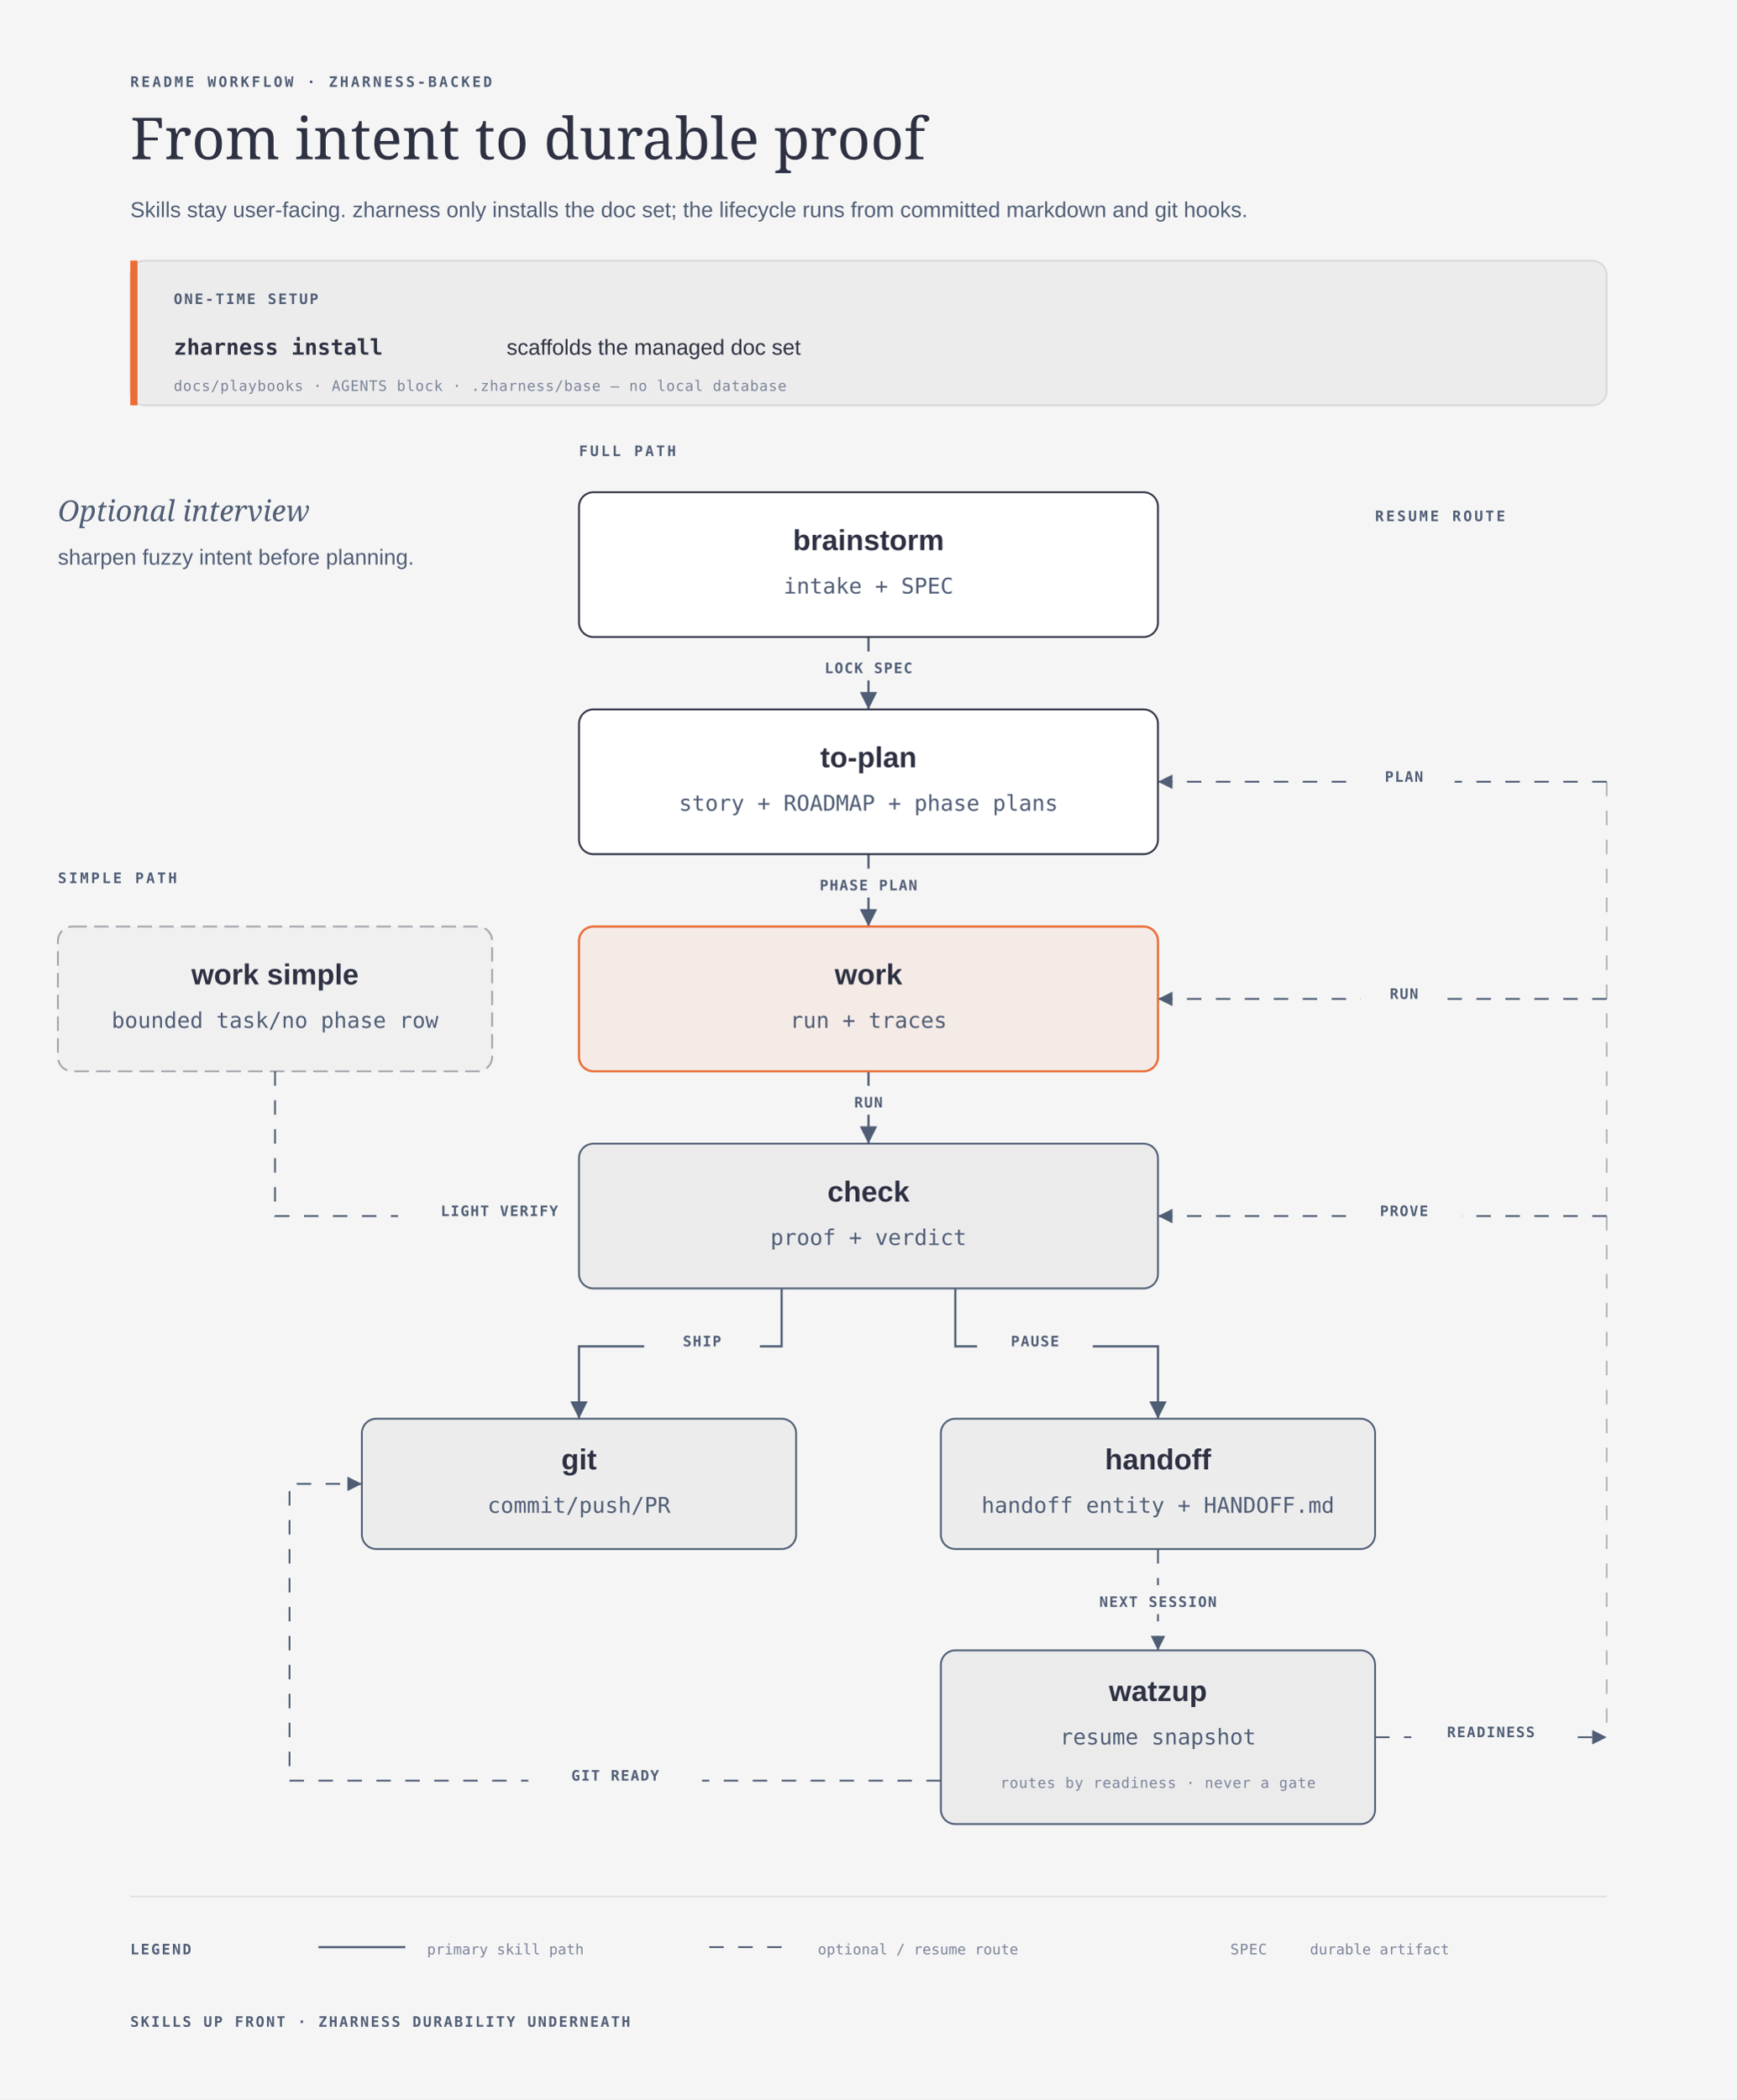
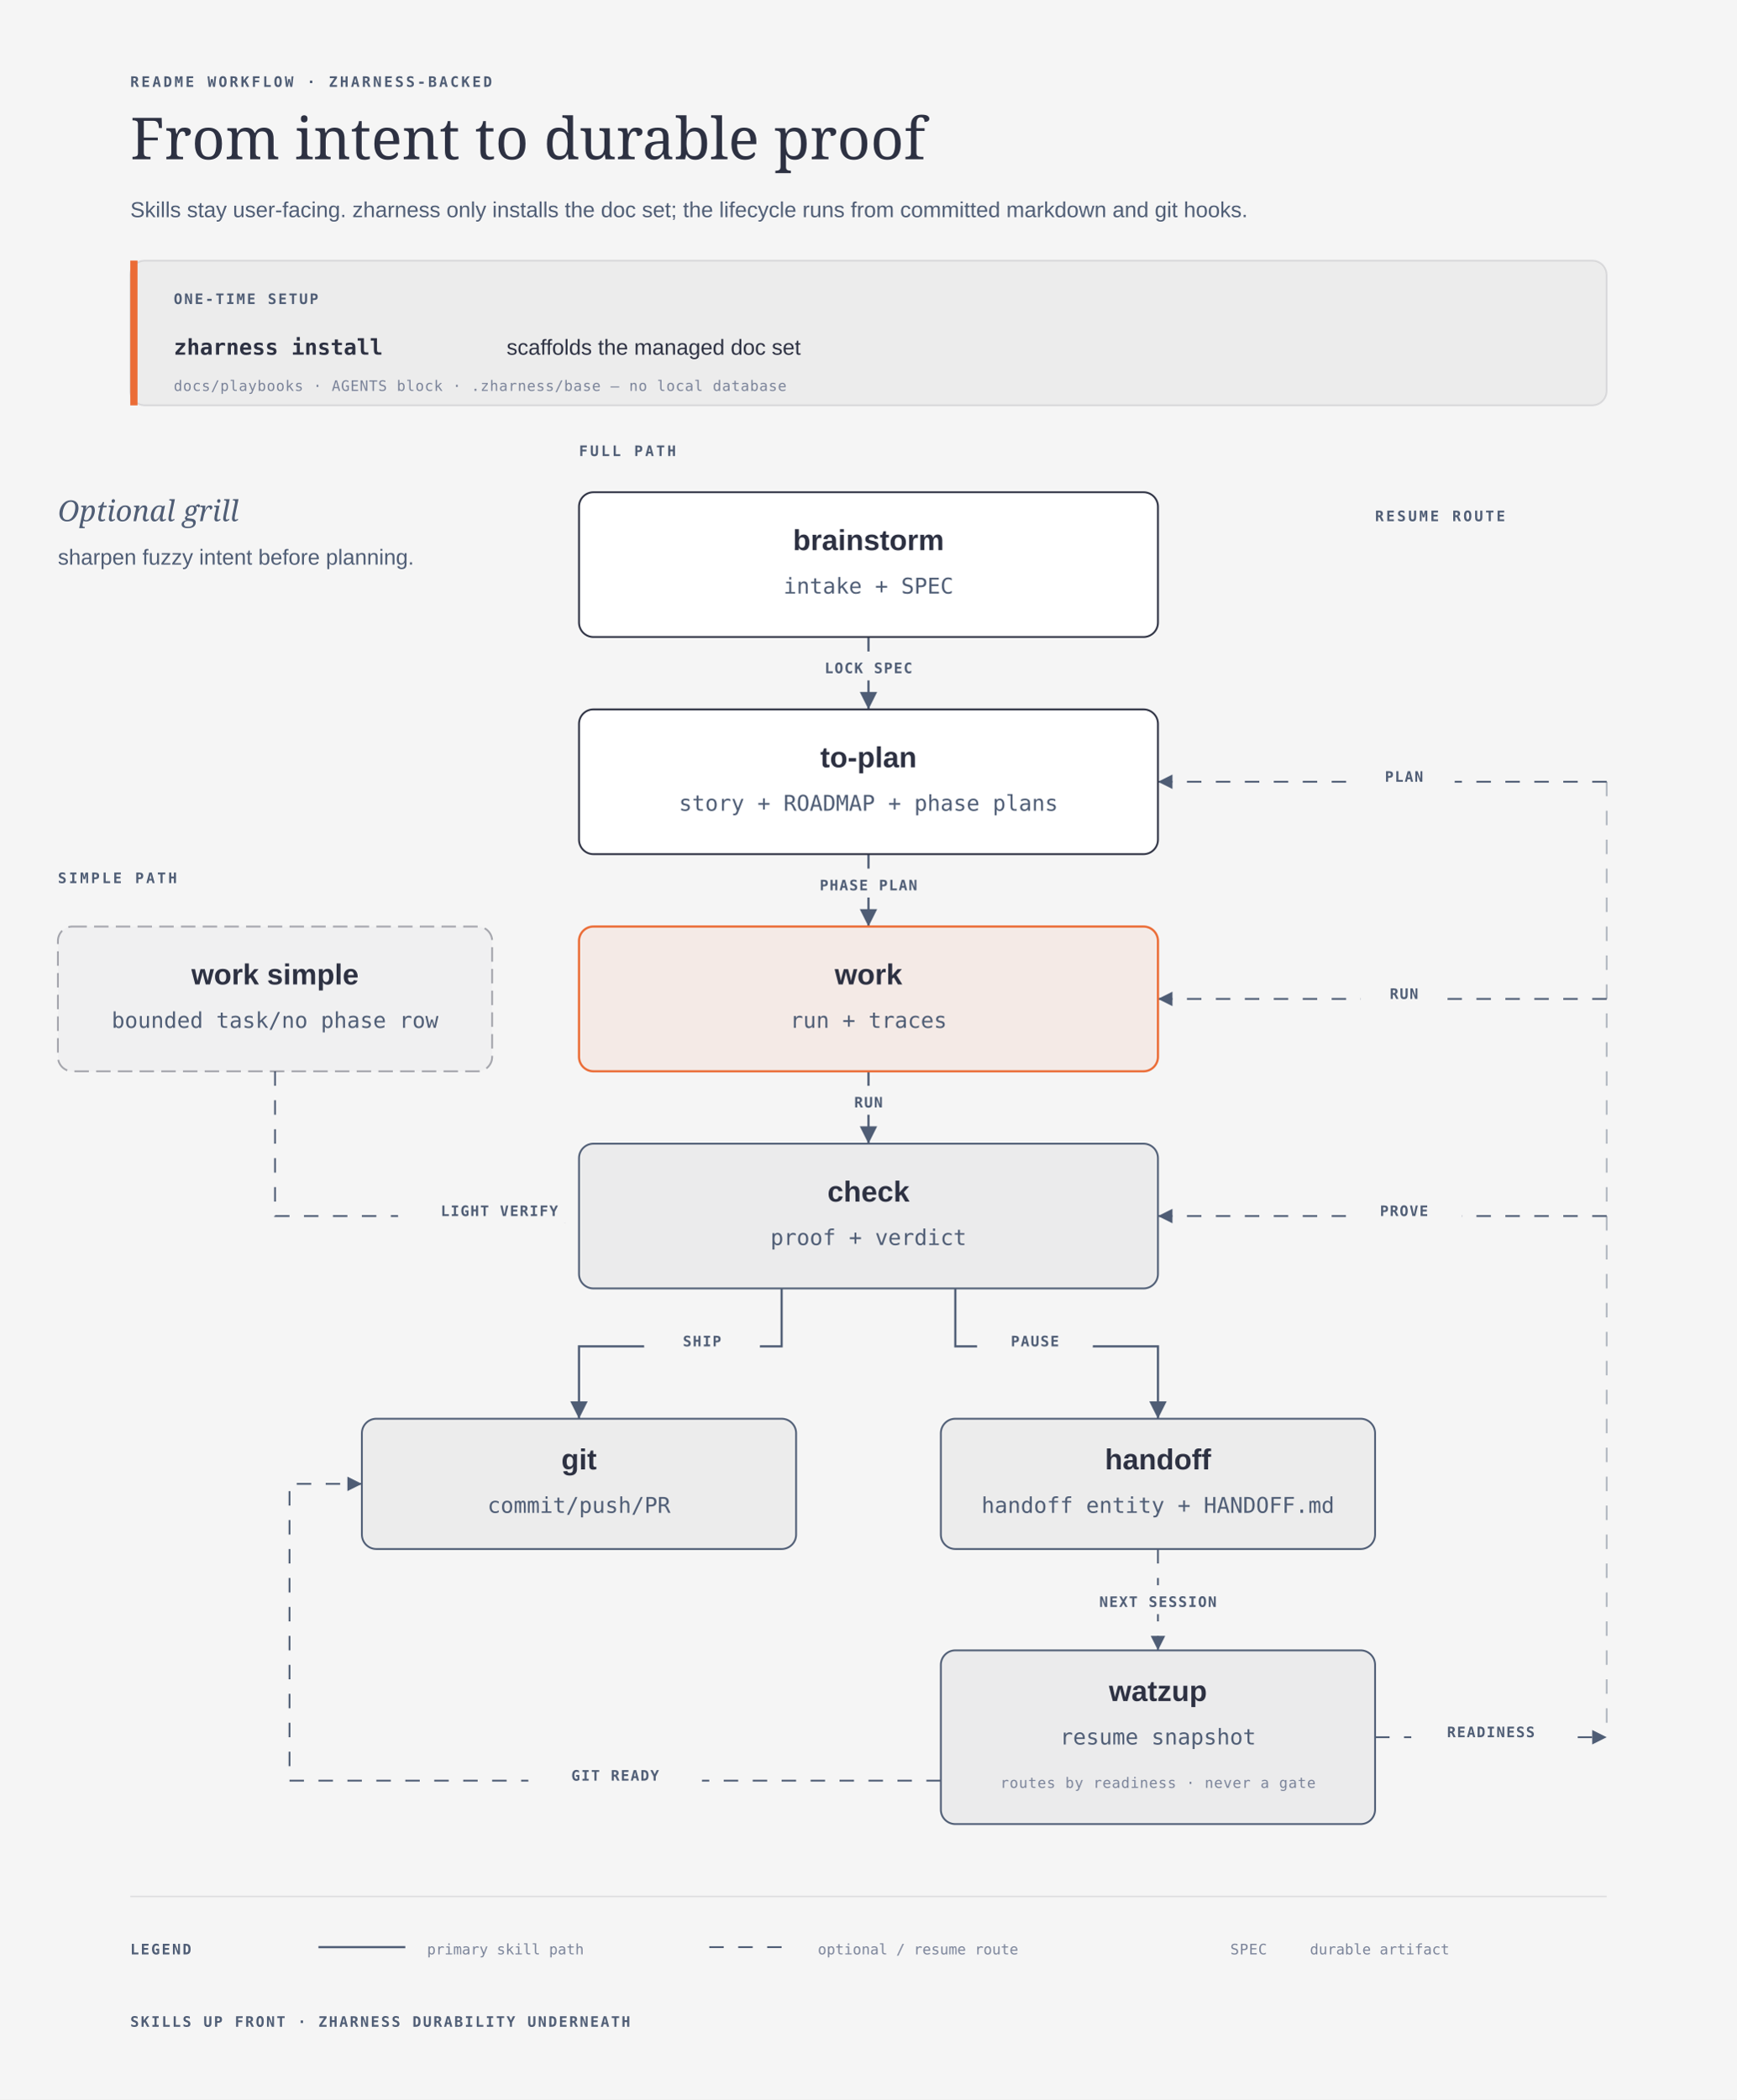
<svg xmlns="http://www.w3.org/2000/svg" width="960" height="1160" viewBox="0 0 960 1160" fill="none" role="img" aria-labelledby="diagram-title diagram-desc">
  <defs>
    <marker id="arrow" markerWidth="8" markerHeight="8" refX="8" refY="4" orient="auto" markerUnits="strokeWidth">
      <path d="M0 0 L8 4 L0 8 Z" fill="#4f5d75" />
    </marker>
    <marker id="arrow-accent" markerWidth="8" markerHeight="8" refX="8" refY="4" orient="auto" markerUnits="strokeWidth">
      <path d="M0 0 L8 4 L0 8 Z" fill="#eb6c36" />
    </marker>
    <marker id="arrow-link" markerWidth="8" markerHeight="8" refX="8" refY="4" orient="auto" markerUnits="strokeWidth">
      <path d="M0 0 L8 4 L0 8 Z" fill="#2e5aa8" />
    </marker>
    <style>
      .title { font: 400 32px 'Instrument Serif', Georgia, serif; fill: #2d3142; }
      .subtitle { font: 400 12px 'Geist', Arial, sans-serif; fill: #4f5d75; }
      .eyebrow { font: 600 8px 'Geist Mono', monospace; fill: #4f5d75; letter-spacing: 0.16em; }
      .setup-label { font: 600 8px 'Geist Mono', monospace; fill: #4f5d75; letter-spacing: 0.12em; }
      .setup-command { font: 600 12px 'Geist Mono', monospace; fill: #2d3142; }
      .setup-copy { font: 500 12px 'Geist', Arial, sans-serif; fill: #2d3142; }
      .node-label { font: 600 16px 'Geist', Arial, sans-serif; fill: #2d3142; }
      .node-sublabel { font: 500 12px 'Geist Mono', monospace; fill: #4f5d75; }
      .node-note { font: 500 8px 'Geist Mono', monospace; fill: #7a8399; letter-spacing: 0.04em; }
      .arrow-label { font: 600 8px 'Geist Mono', monospace; fill: #4f5d75; letter-spacing: 0.08em; }
      .callout { font: italic 400 16px 'Instrument Serif', Georgia, serif; fill: #4f5d75; }
      .legend { font: 600 8px 'Geist Mono', monospace; fill: #4f5d75; letter-spacing: 0.12em; }
      .legend-copy { font: 500 8px 'Geist Mono', monospace; fill: #7a8399; }
      .primary-arrow { stroke: #4f5d75; stroke-width: 1.2; fill: none; marker-end: url(#arrow); }
      .route-arrow { stroke: #4f5d75; stroke-width: 1; fill: none; stroke-dasharray: 8 8; marker-end: url(#arrow); }
      .route-rail { stroke: rgba(79,93,117,0.40); stroke-width: 1; stroke-dasharray: 8 8; }
      .node-mask { fill: #f5f5f5; }
      .node-box { fill: #ffffff; stroke: #2d3142; stroke-width: 1; }
      .node-soft { fill: rgba(45,49,66,0.05); stroke: #4f5d75; stroke-width: 1; }
      .node-terminal { fill: #ececec; stroke: #4f5d75; stroke-width: 1; }
      .node-optional { fill: rgba(45,49,66,0.02); stroke: rgba(45,49,66,0.40); stroke-width: 1; stroke-dasharray: 8 4; }
      .node-focal { fill: rgba(235,108,54,0.08); stroke: #eb6c36; stroke-width: 1.2; }
    </style>
  </defs>
  <rect width="960" height="1160" fill="#f5f5f5" />
  <text x="72" y="48" class="eyebrow">README WORKFLOW · ZHARNESS-BACKED</text>
  <text x="72" y="88" class="title">From intent to durable proof</text>
  <text x="72" y="120" class="subtitle">Skills stay user-facing. zharness only installs the doc set; the lifecycle runs from committed markdown and git hooks.</text>
  <rect x="72" y="144" width="816" height="80" rx="8" fill="#ececec" stroke="rgba(45,49,66,0.12)" stroke-width="1" />
  <rect x="72" y="144" width="4" height="80" fill="#eb6c36" />
  <text x="96" y="168" class="setup-label">ONE-TIME SETUP</text>
  <text x="96" y="196" class="setup-command">zharness install</text>
  <text x="280" y="196" class="setup-copy">scaffolds the managed doc set</text>
  <text x="96" y="216" class="node-note">docs/playbooks · AGENTS block · .zharness/base — no local database</text>
  <text x="320" y="252" class="eyebrow">FULL PATH</text>
-   <text x="32" y="288" class="callout">Optional interview</text>
+   <text x="32" y="288" class="callout">Optional grill</text>
  <text x="32" y="312" class="subtitle">sharpen fuzzy intent before planning.</text>
  <text x="760" y="288" class="eyebrow">RESUME ROUTE</text>
  <text x="32" y="488" class="eyebrow">SIMPLE PATH</text>
  <g id="arrows">
    <path data-arrow="brainstorm-to-to-plan" class="primary-arrow" d="M480 352 V392" />
    <path data-arrow="to-plan-to-work" class="primary-arrow" d="M480 472 V512" />
    <path data-arrow="work-to-check" class="primary-arrow" d="M480 592 V632" />
    <path data-arrow="check-to-git" class="primary-arrow" d="M432 712 V744 H320 V784" />
    <path data-arrow="check-to-handoff" class="primary-arrow" d="M528 712 V744 H640 V784" />
    <path data-arrow="handoff-to-watzup" class="route-arrow" d="M640 856 V912" />
    <path data-arrow="watzup-to-readiness-rail" class="route-arrow" d="M760 960 H888" />
    <line class="route-rail" x1="888" y1="432" x2="888" y2="960" />
    <path data-arrow="readiness-to-to-plan" class="route-arrow" d="M888 432 H640" />
    <path data-arrow="readiness-to-work" class="route-arrow" d="M888 552 H640" />
    <path data-arrow="readiness-to-check" class="route-arrow" d="M888 672 H640" />
    <path data-arrow="watzup-to-git" class="route-arrow" d="M520 984 H160 V820 H200" />
    <path data-arrow="work-simple-to-check" class="route-arrow" d="M152 592 V672 H320" />
  </g>
  <g id="arrow-labels">
    <rect x="440" y="360" width="80" height="16" rx="4" fill="#f5f5f5" />
    <text x="480" y="372" class="arrow-label" text-anchor="middle">LOCK SPEC</text>
    <rect x="436" y="480" width="88" height="16" rx="4" fill="#f5f5f5" />
    <text x="480" y="492" class="arrow-label" text-anchor="middle">PHASE PLAN</text>
    <rect x="452" y="600" width="56" height="16" rx="4" fill="#f5f5f5" />
    <text x="480" y="612" class="arrow-label" text-anchor="middle">RUN</text>
    <rect x="356" y="732" width="64" height="16" rx="4" fill="#f5f5f5" />
    <text x="388" y="744" class="arrow-label" text-anchor="middle">SHIP</text>
    <rect x="540" y="732" width="64" height="16" rx="4" fill="#f5f5f5" />
    <text x="572" y="744" class="arrow-label" text-anchor="middle">PAUSE</text>
    <rect x="584" y="876" width="112" height="16" rx="4" fill="#f5f5f5" />
    <text x="640" y="888" class="arrow-label" text-anchor="middle">NEXT SESSION</text>
    <rect x="780" y="948" width="88" height="16" rx="4" fill="#f5f5f5" />
    <text x="824" y="960" class="arrow-label" text-anchor="middle">READINESS</text>
    <rect x="748" y="420" width="56" height="16" rx="4" fill="#f5f5f5" />
    <text x="776" y="432" class="arrow-label" text-anchor="middle">PLAN</text>
    <rect x="752" y="540" width="48" height="16" rx="4" fill="#f5f5f5" />
    <text x="776" y="552" class="arrow-label" text-anchor="middle">RUN</text>
    <rect x="744" y="660" width="64" height="16" rx="4" fill="#f5f5f5" />
    <text x="776" y="672" class="arrow-label" text-anchor="middle">PROVE</text>
    <rect x="292" y="972" width="96" height="16" rx="4" fill="#f5f5f5" />
    <text x="340" y="984" class="arrow-label" text-anchor="middle">GIT READY</text>
    <rect x="220" y="660" width="112" height="16" rx="4" fill="#f5f5f5" />
    <text x="276" y="672" class="arrow-label" text-anchor="middle">LIGHT VERIFY</text>
  </g>
  <g data-node="brainstorm">
    <rect class="node-mask" x="320" y="272" width="320" height="80" rx="8" />
    <rect class="node-box" x="320" y="272" width="320" height="80" rx="8" />
    <text x="480" y="304" class="node-label" text-anchor="middle">brainstorm</text>
    <text x="480" y="328" class="node-sublabel" text-anchor="middle">intake + SPEC</text>
  </g>
  <g data-node="to-plan">
    <rect class="node-mask" x="320" y="392" width="320" height="80" rx="8" />
    <rect class="node-box" x="320" y="392" width="320" height="80" rx="8" />
    <text x="480" y="424" class="node-label" text-anchor="middle">to-plan</text>
    <text x="480" y="448" class="node-sublabel" text-anchor="middle">story + ROADMAP + phase plans</text>
  </g>
  <g data-node="work-simple">
    <rect class="node-mask" x="32" y="512" width="240" height="80" rx="8" />
    <rect class="node-optional" x="32" y="512" width="240" height="80" rx="8" />
    <text x="152" y="544" class="node-label" text-anchor="middle">work simple</text>
    <text x="152" y="568" class="node-sublabel" text-anchor="middle">bounded task/no phase row</text>
  </g>
  <g data-node="work">
    <rect class="node-mask" x="320" y="512" width="320" height="80" rx="8" />
    <rect class="node-focal" x="320" y="512" width="320" height="80" rx="8" />
    <text x="480" y="544" class="node-label" text-anchor="middle">work</text>
    <text x="480" y="568" class="node-sublabel" text-anchor="middle">run + traces</text>
  </g>
  <g data-node="check">
    <rect class="node-mask" x="320" y="632" width="320" height="80" rx="8" />
    <rect class="node-soft" x="320" y="632" width="320" height="80" rx="8" />
    <text x="480" y="664" class="node-label" text-anchor="middle">check</text>
    <text x="480" y="688" class="node-sublabel" text-anchor="middle">proof + verdict</text>
  </g>
  <g data-node="git">
    <rect class="node-mask" x="200" y="784" width="240" height="72" rx="8" />
    <rect class="node-terminal" x="200" y="784" width="240" height="72" rx="8" />
    <text x="320" y="812" class="node-label" text-anchor="middle">git</text>
    <text x="320" y="836" class="node-sublabel" text-anchor="middle">commit/push/PR</text>
  </g>
  <g data-node="handoff">
    <rect class="node-mask" x="520" y="784" width="240" height="72" rx="8" />
    <rect class="node-terminal" x="520" y="784" width="240" height="72" rx="8" />
    <text x="640" y="812" class="node-label" text-anchor="middle">handoff</text>
    <text x="640" y="836" class="node-sublabel" text-anchor="middle">handoff entity + HANDOFF.md</text>
  </g>
  <g data-node="watzup">
    <rect class="node-mask" x="520" y="912" width="240" height="96" rx="8" />
    <rect class="node-soft" x="520" y="912" width="240" height="96" rx="8" />
    <text x="640" y="940" class="node-label" text-anchor="middle">watzup</text>
    <text x="640" y="964" class="node-sublabel" text-anchor="middle">resume snapshot</text>
    <text x="640" y="988" class="node-note" text-anchor="middle">routes by readiness · never a gate</text>
  </g>
  <line x1="72" y1="1048" x2="888" y2="1048" stroke="rgba(45,49,66,0.12)" stroke-width="0.8" />
  <text x="72" y="1080" class="legend">LEGEND</text>
  <line x1="176" y1="1076" x2="224" y2="1076" stroke="#4f5d75" stroke-width="1.2" />
  <text x="236" y="1080" class="legend-copy">primary skill path</text>
  <line x1="392" y1="1076" x2="440" y2="1076" stroke="#4f5d75" stroke-width="1" stroke-dasharray="8 8" />
  <text x="452" y="1080" class="legend-copy">optional / resume route</text>
  <text x="680" y="1080" class="node-note">SPEC</text>
  <text x="724" y="1080" class="legend-copy">durable artifact</text>
  <text x="72" y="1120" class="legend">SKILLS UP FRONT · ZHARNESS DURABILITY UNDERNEATH</text>
</svg>
